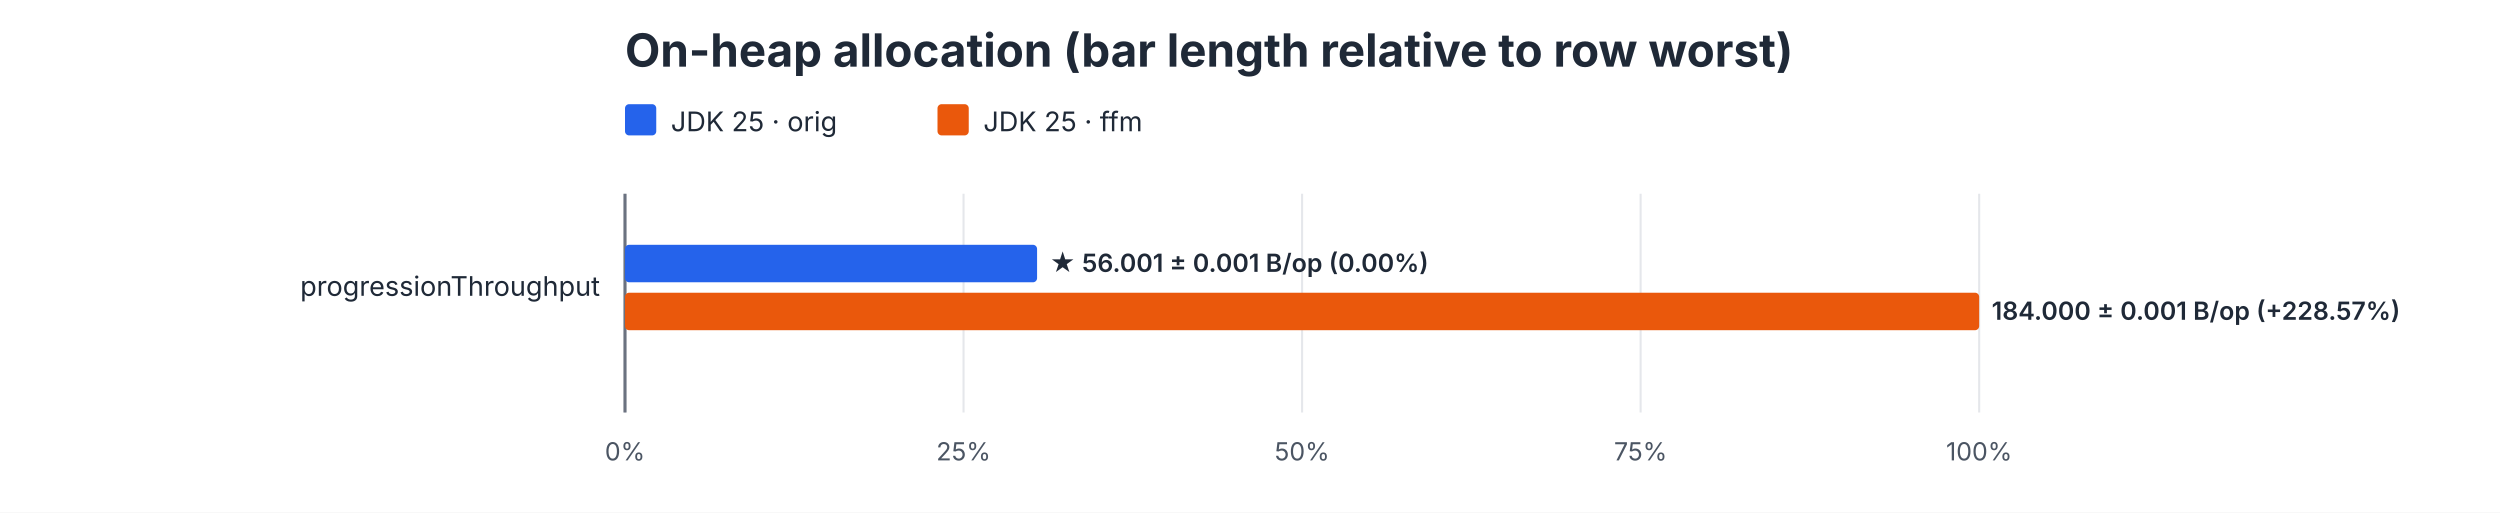
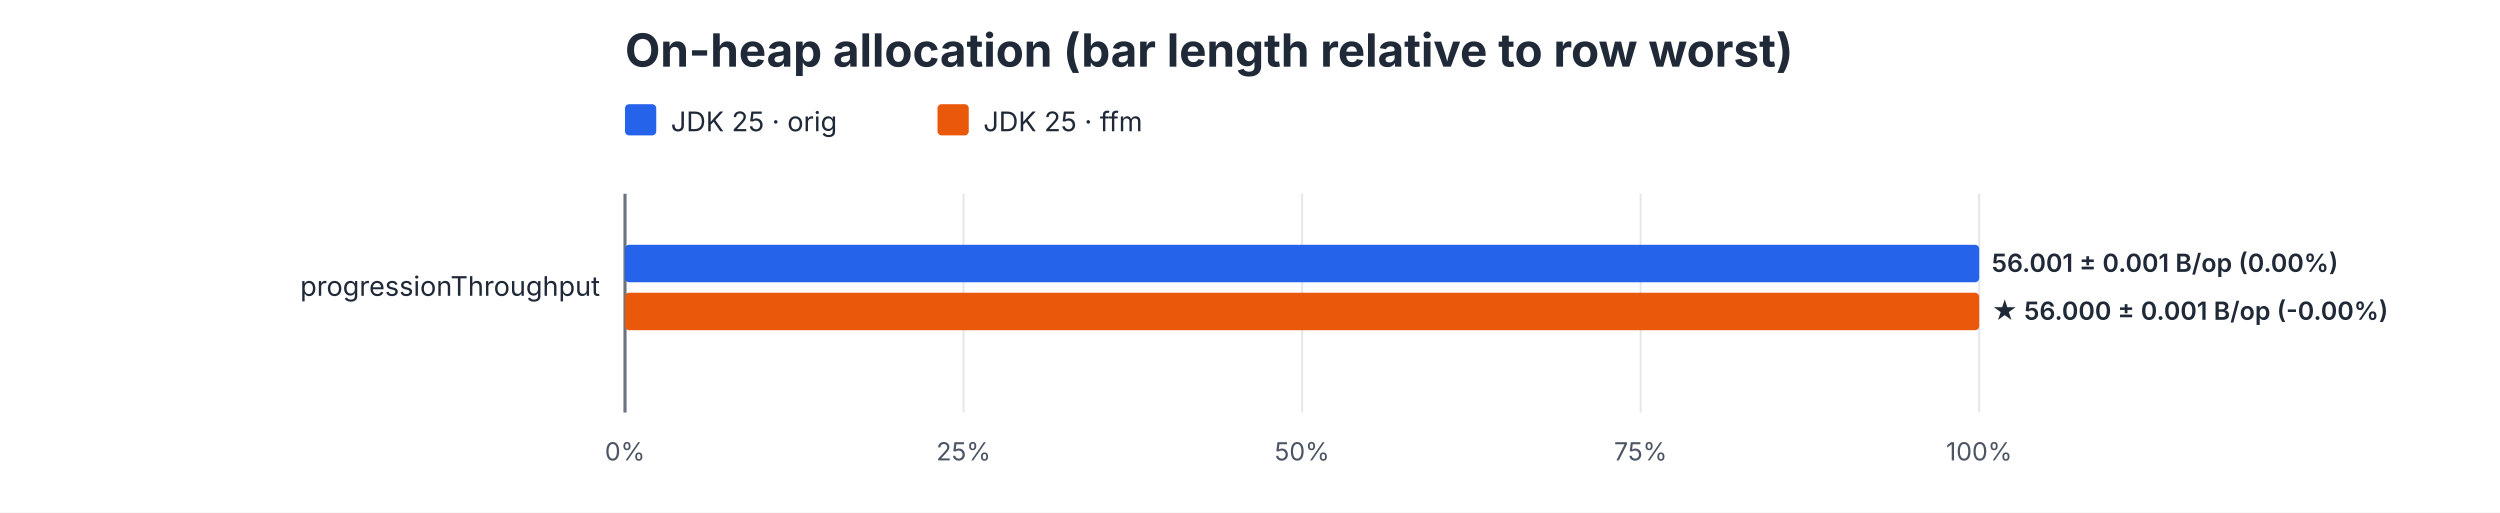
<svg xmlns="http://www.w3.org/2000/svg" width="1200" height="246" viewBox="0 0 1200 246">
  <rect width="100%" height="100%" fill="#ffffff" />
  <style>text{font-family:system-ui,-apple-system,sans-serif;fill:#1f2937}.title{font-size:22px;font-weight:700}.label{font-size:13px}.tick{font-size:12px;fill:#4b5563}.value{font-size:12px;font-weight:600}</style>
  <text x="300" y="32" class="title">On-heap allocation (bar length relative to row worst)</text>
  <rect x="300" y="50" width="15" height="15" rx="2" fill="#2563eb" />
  <text x="322" y="63" class="label">JDK 25 · orig</text>
  <rect x="450" y="50" width="15" height="15" rx="2" fill="#ea580c" />
  <text x="472" y="63" class="label">JDK 25 · ffm</text>
  <line x1="300.0" y1="93" x2="300.0" y2="198" stroke="#e5e7eb" />
  <text x="300.0" y="221" text-anchor="middle" class="tick">0%</text>
  <line x1="462.5" y1="93" x2="462.5" y2="198" stroke="#e5e7eb" />
  <text x="462.5" y="221" text-anchor="middle" class="tick">25%</text>
  <line x1="625.0" y1="93" x2="625.0" y2="198" stroke="#e5e7eb" />
  <text x="625.0" y="221" text-anchor="middle" class="tick">50%</text>
  <line x1="787.5" y1="93" x2="787.5" y2="198" stroke="#e5e7eb" />
  <text x="787.5" y="221" text-anchor="middle" class="tick">75%</text>
  <line x1="950.0" y1="93" x2="950.0" y2="198" stroke="#e5e7eb" />
  <text x="950.0" y="221" text-anchor="middle" class="tick">100%</text>
  <line x1="300.0" y1="93" x2="300.0" y2="198" stroke="#6b7280" stroke-width="1.5" />
  <text x="288" y="142.0" text-anchor="end" class="label">progressionThroughput</text>
-   <rect x="300.0" y="117.5" width="197.8" height="18" rx="2" fill="#2563eb" />
-   <text x="503.8" y="130.5" text-anchor="start" class="value">★ 56.001 ± 0.001 B/op (0.00%)</text>
+   <rect x="300.0" y="117.5" width="650.0" height="18" rx="2" fill="#2563eb" />
+   <text x="956.0" y="130.5" text-anchor="start" class="value">56.001 ± 0.001 B/op (0.00%)</text>
  <rect x="300.0" y="140.5" width="650.0" height="18" rx="2" fill="#ea580c" />
-   <text x="956.0" y="153.5" text-anchor="start" class="value">184.000 ± 0.001 B/op (+228.57%)</text>
+   <text x="956.0" y="153.5" text-anchor="start" class="value">★ 56.000 ± 0.001 B/op (-0.00%)</text>
</svg>
